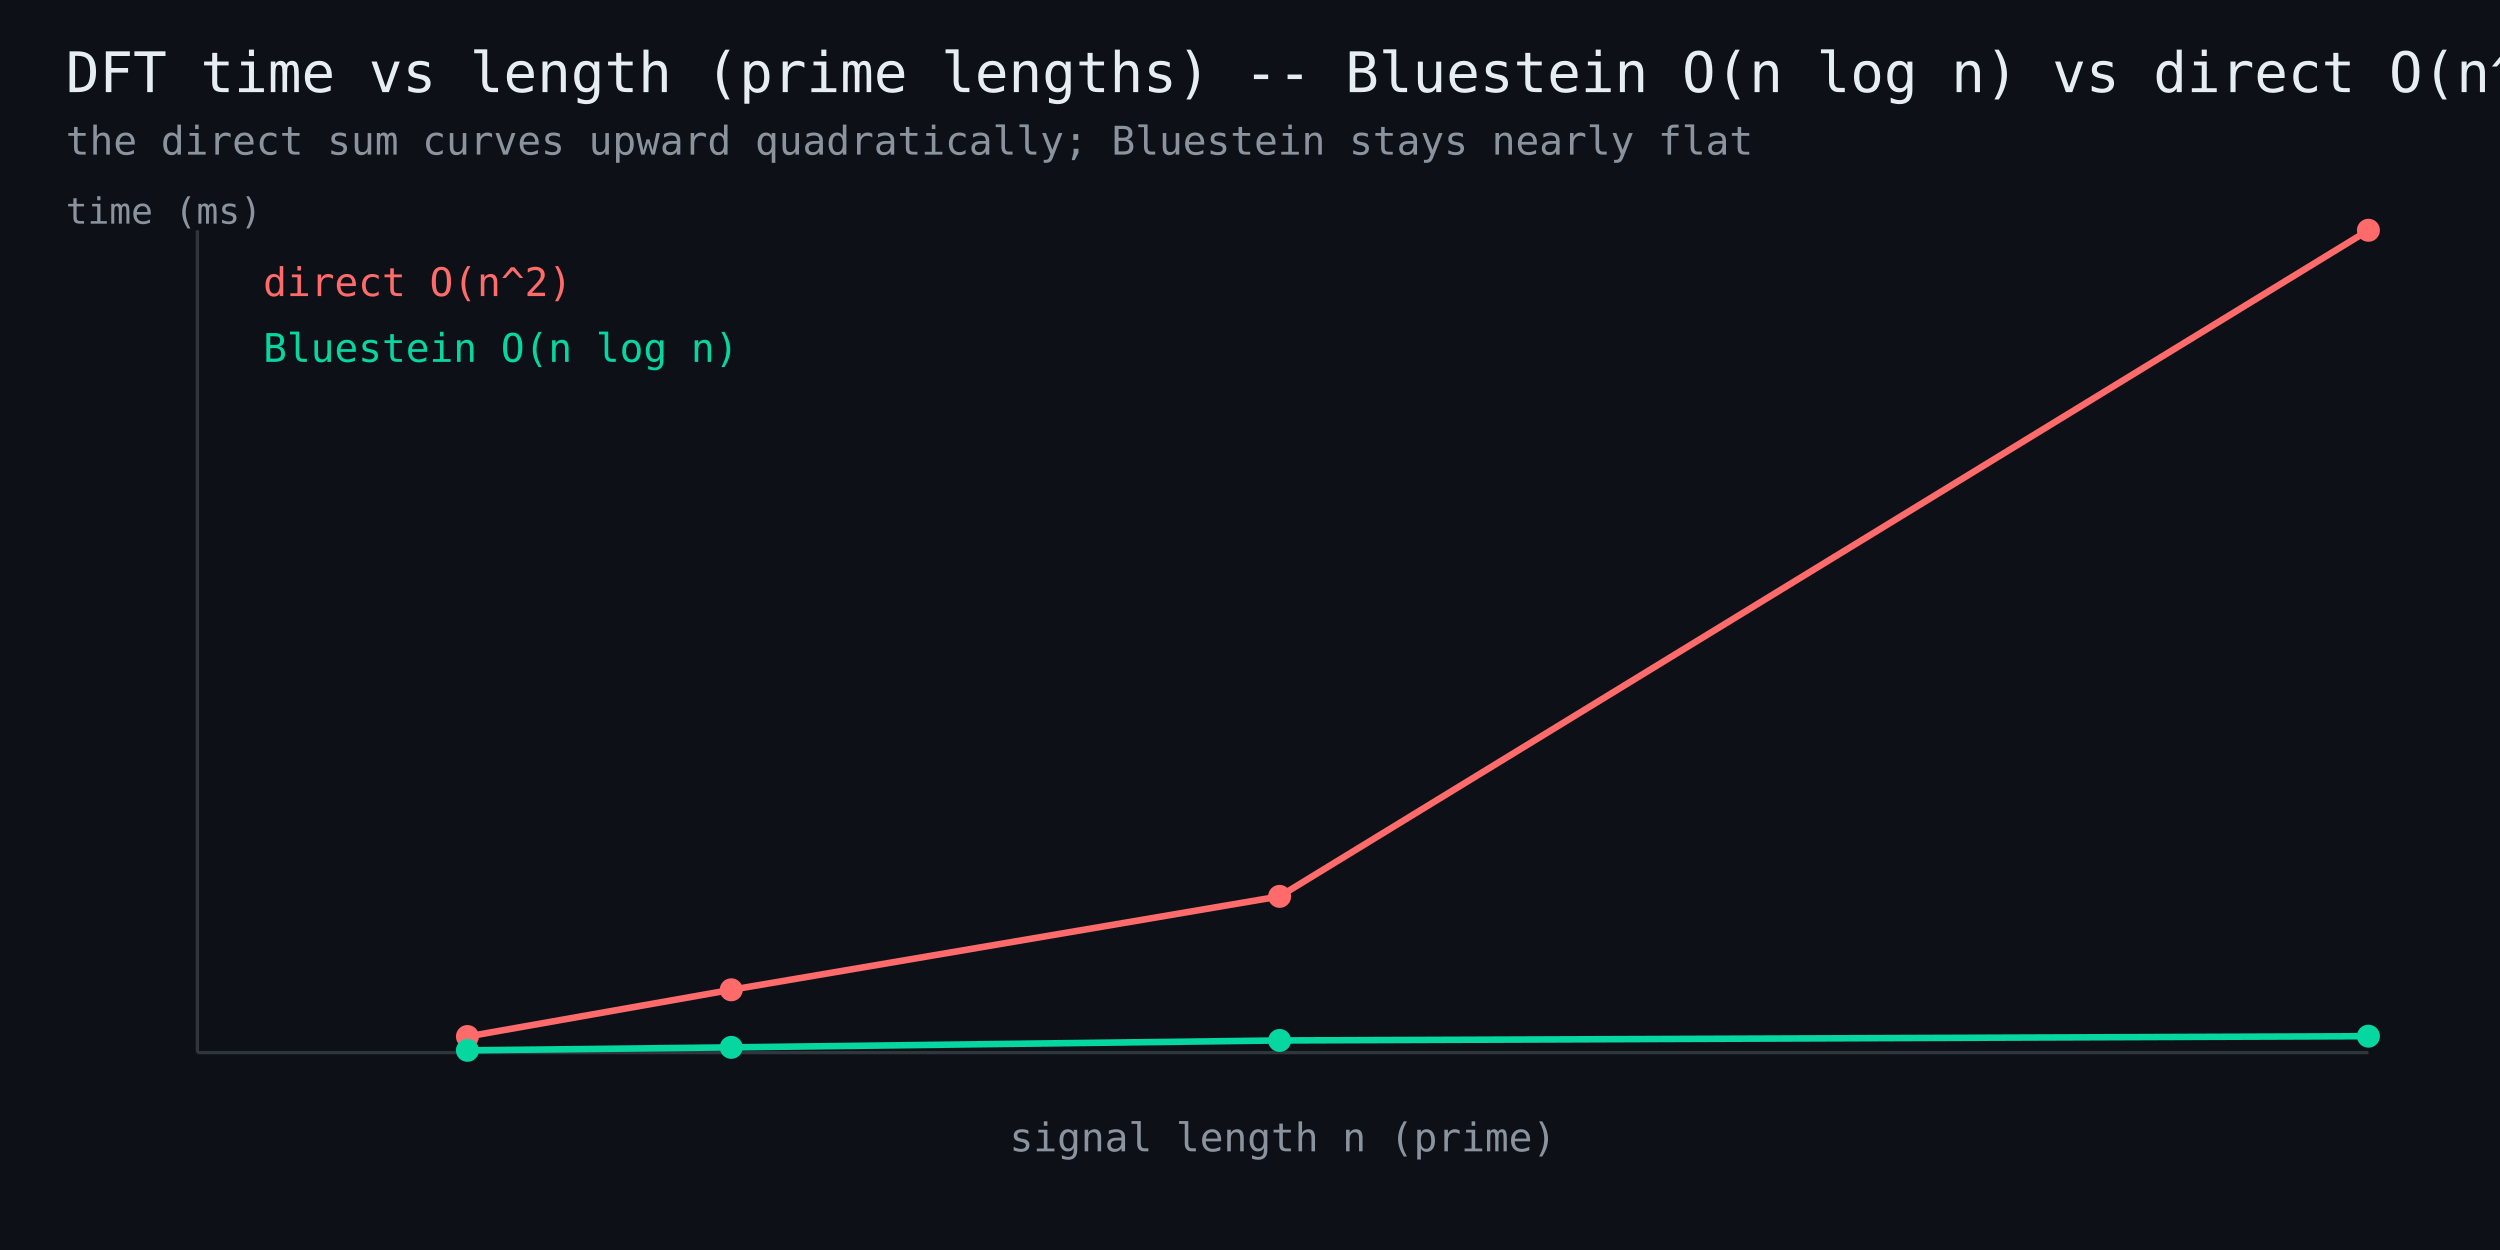
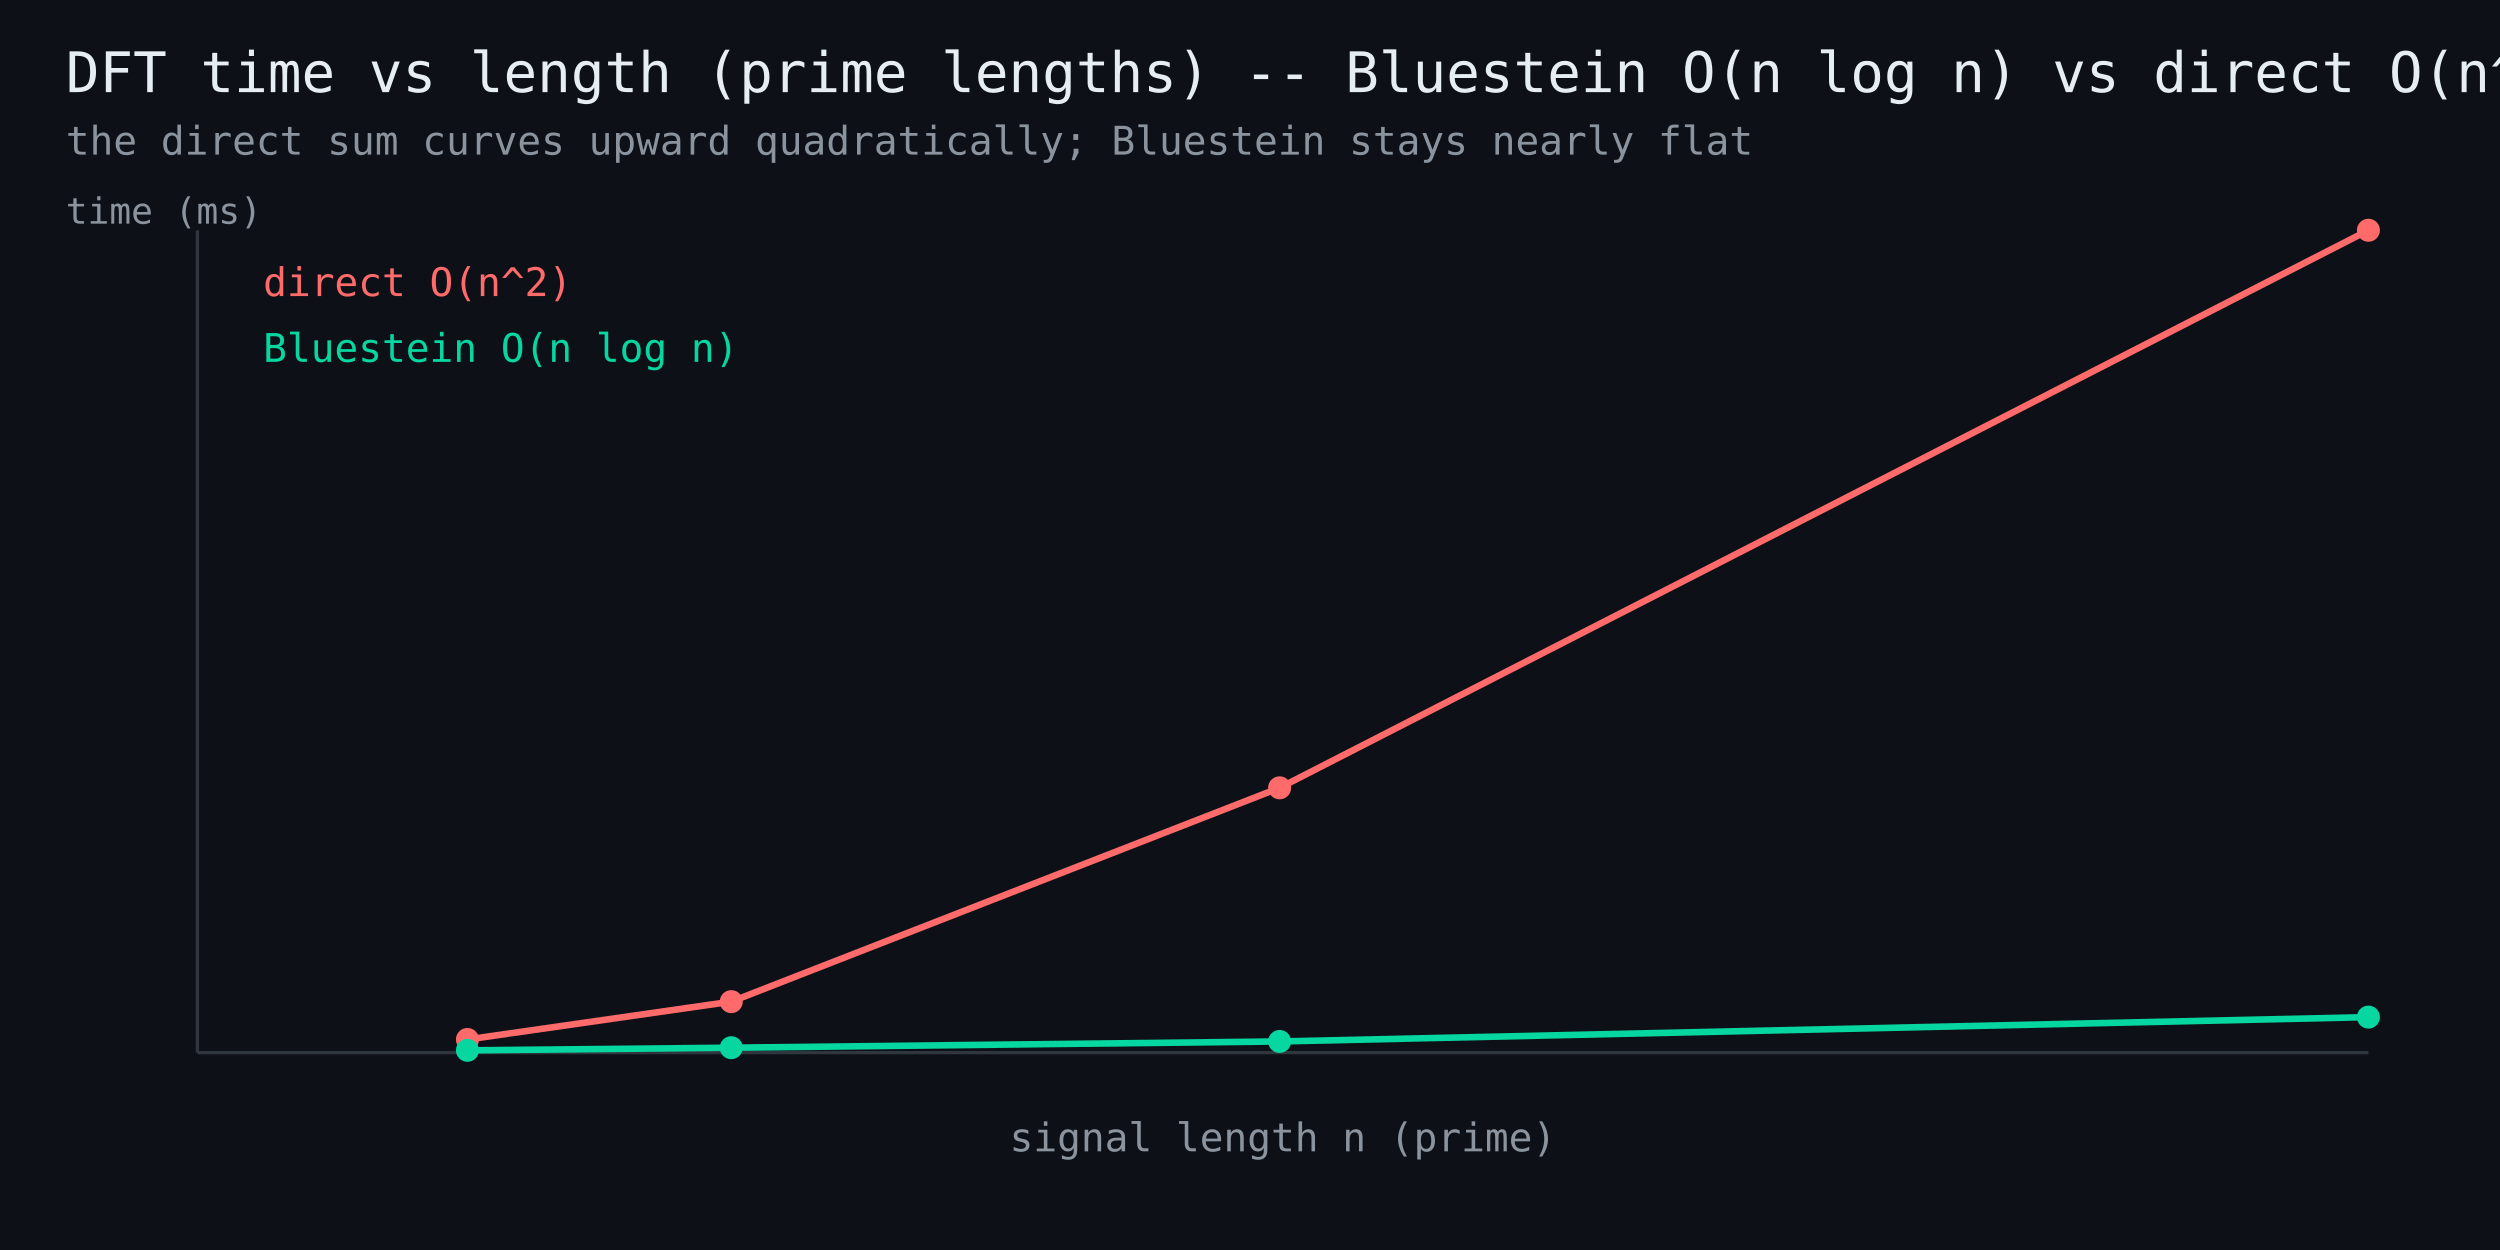
<svg xmlns="http://www.w3.org/2000/svg" width="760" height="380" viewBox="0 0 760 380" font-family="monospace">
  <rect width="760" height="380" fill="#0d1117" />
  <text x="20" y="28" fill="#e6edf3" font-size="17">DFT time vs length (prime lengths) -- Bluestein O(n log n) vs direct O(n^2)</text>
  <text x="20" y="47" fill="#8b949e" font-size="12">the direct sum curves upward quadratically; Bluestein stays nearly flat</text>
  <line x1="60" y1="320" x2="720" y2="320" stroke="#30363d" stroke-width="1" />
  <line x1="60" y1="320" x2="60" y2="70" stroke="#30363d" stroke-width="1" />
-   <polyline points="142.1,315.1 222.3,300.9 389.0,272.5 720.0,70.0" fill="none" stroke="#ff6b6b" stroke-width="2" />
-   <circle cx="142.1" cy="315.1" r="3.5" fill="#ff6b6b" />
-   <circle cx="222.3" cy="300.9" r="3.5" fill="#ff6b6b" />
-   <circle cx="389.0" cy="272.5" r="3.5" fill="#ff6b6b" />
+   <polyline points="142.1,316.0 222.3,304.5 389.0,239.5 720.0,70.0" fill="none" stroke="#ff6b6b" stroke-width="2" />
+   <circle cx="142.1" cy="316.0" r="3.5" fill="#ff6b6b" />
+   <circle cx="222.3" cy="304.5" r="3.5" fill="#ff6b6b" />
+   <circle cx="389.0" cy="239.5" r="3.5" fill="#ff6b6b" />
  <circle cx="720.0" cy="70.0" r="3.5" fill="#ff6b6b" />
  <text x="80" y="90" fill="#ff6b6b" font-size="12">direct O(n^2)</text>
-   <polyline points="142.1,319.3 222.3,318.4 389.0,316.3 720.0,315.0" fill="none" stroke="#06d6a0" stroke-width="2" />
+   <polyline points="142.1,319.3 222.3,318.5 389.0,316.6 720.0,309.2" fill="none" stroke="#06d6a0" stroke-width="2" />
  <circle cx="142.1" cy="319.3" r="3.5" fill="#06d6a0" />
-   <circle cx="222.3" cy="318.4" r="3.5" fill="#06d6a0" />
-   <circle cx="389.0" cy="316.3" r="3.5" fill="#06d6a0" />
-   <circle cx="720.0" cy="315.0" r="3.5" fill="#06d6a0" />
+   <circle cx="222.3" cy="318.5" r="3.5" fill="#06d6a0" />
+   <circle cx="389.0" cy="316.6" r="3.5" fill="#06d6a0" />
+   <circle cx="720.0" cy="309.2" r="3.5" fill="#06d6a0" />
  <text x="80" y="110" fill="#06d6a0" font-size="12">Bluestein O(n log n)</text>
  <text x="390" y="350" fill="#8b949e" font-size="12" text-anchor="middle">signal length n (prime)</text>
  <text x="20" y="68" fill="#8b949e" font-size="11">time (ms)</text>
</svg>
